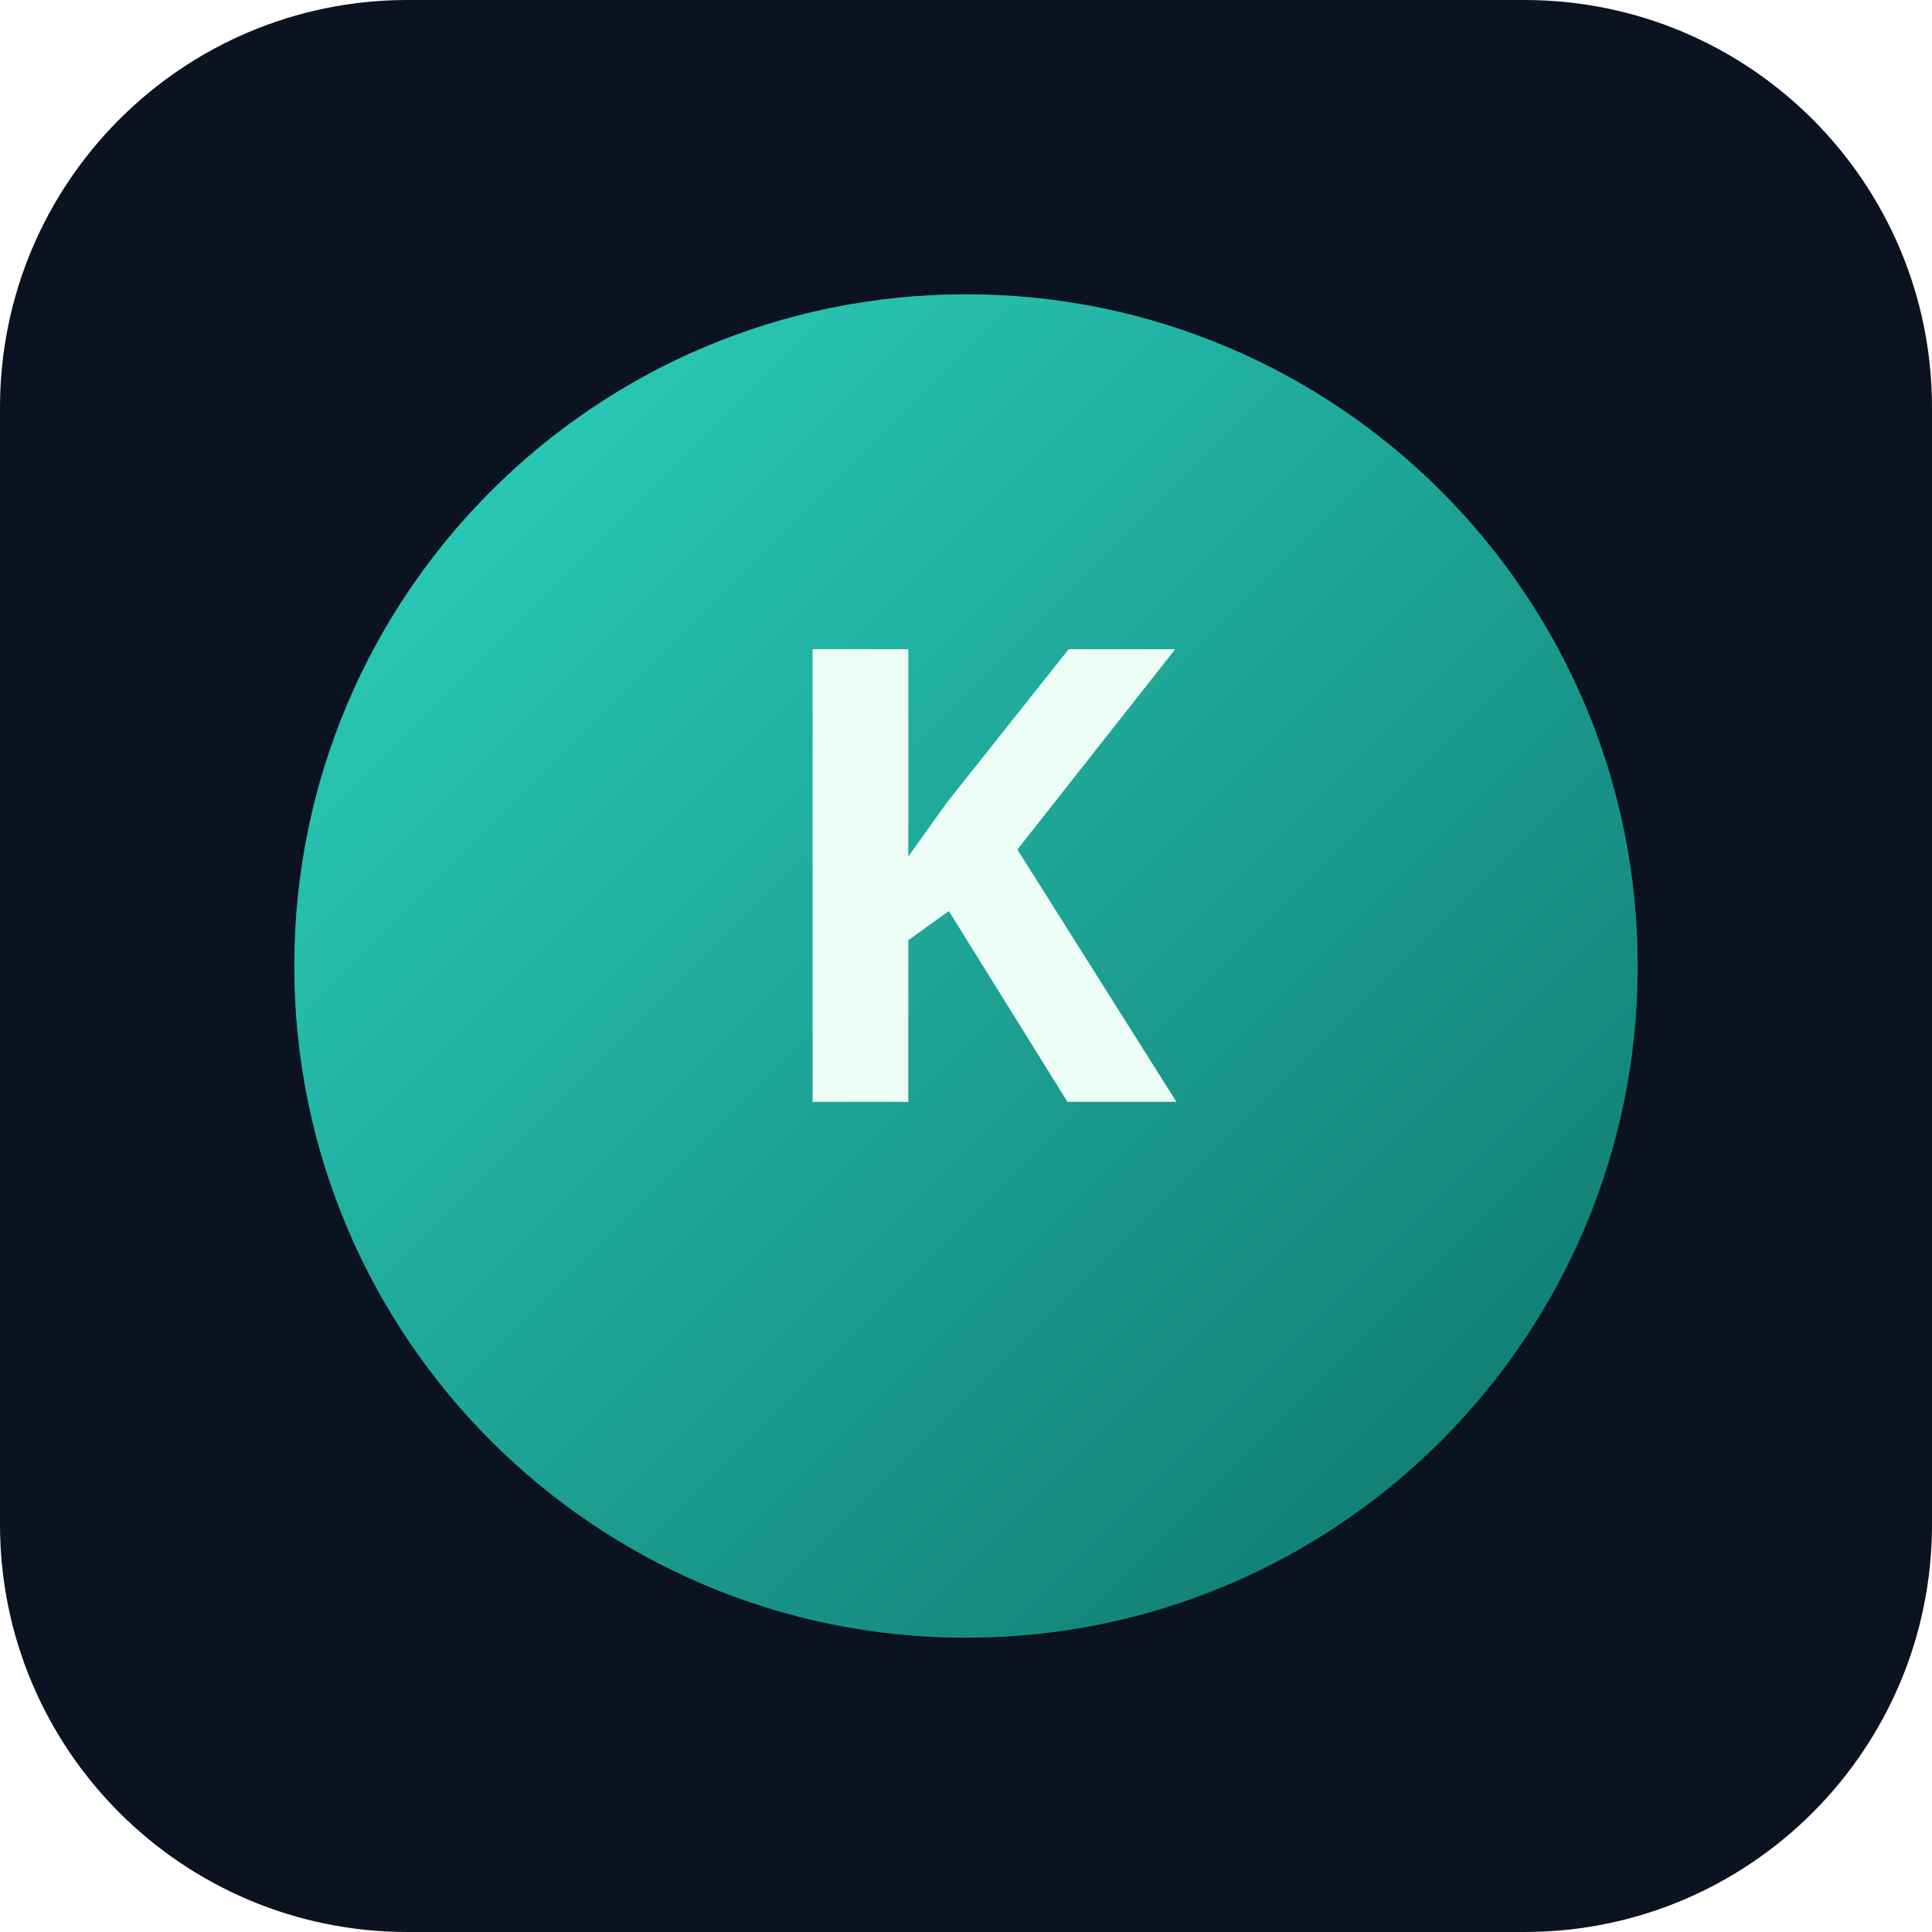
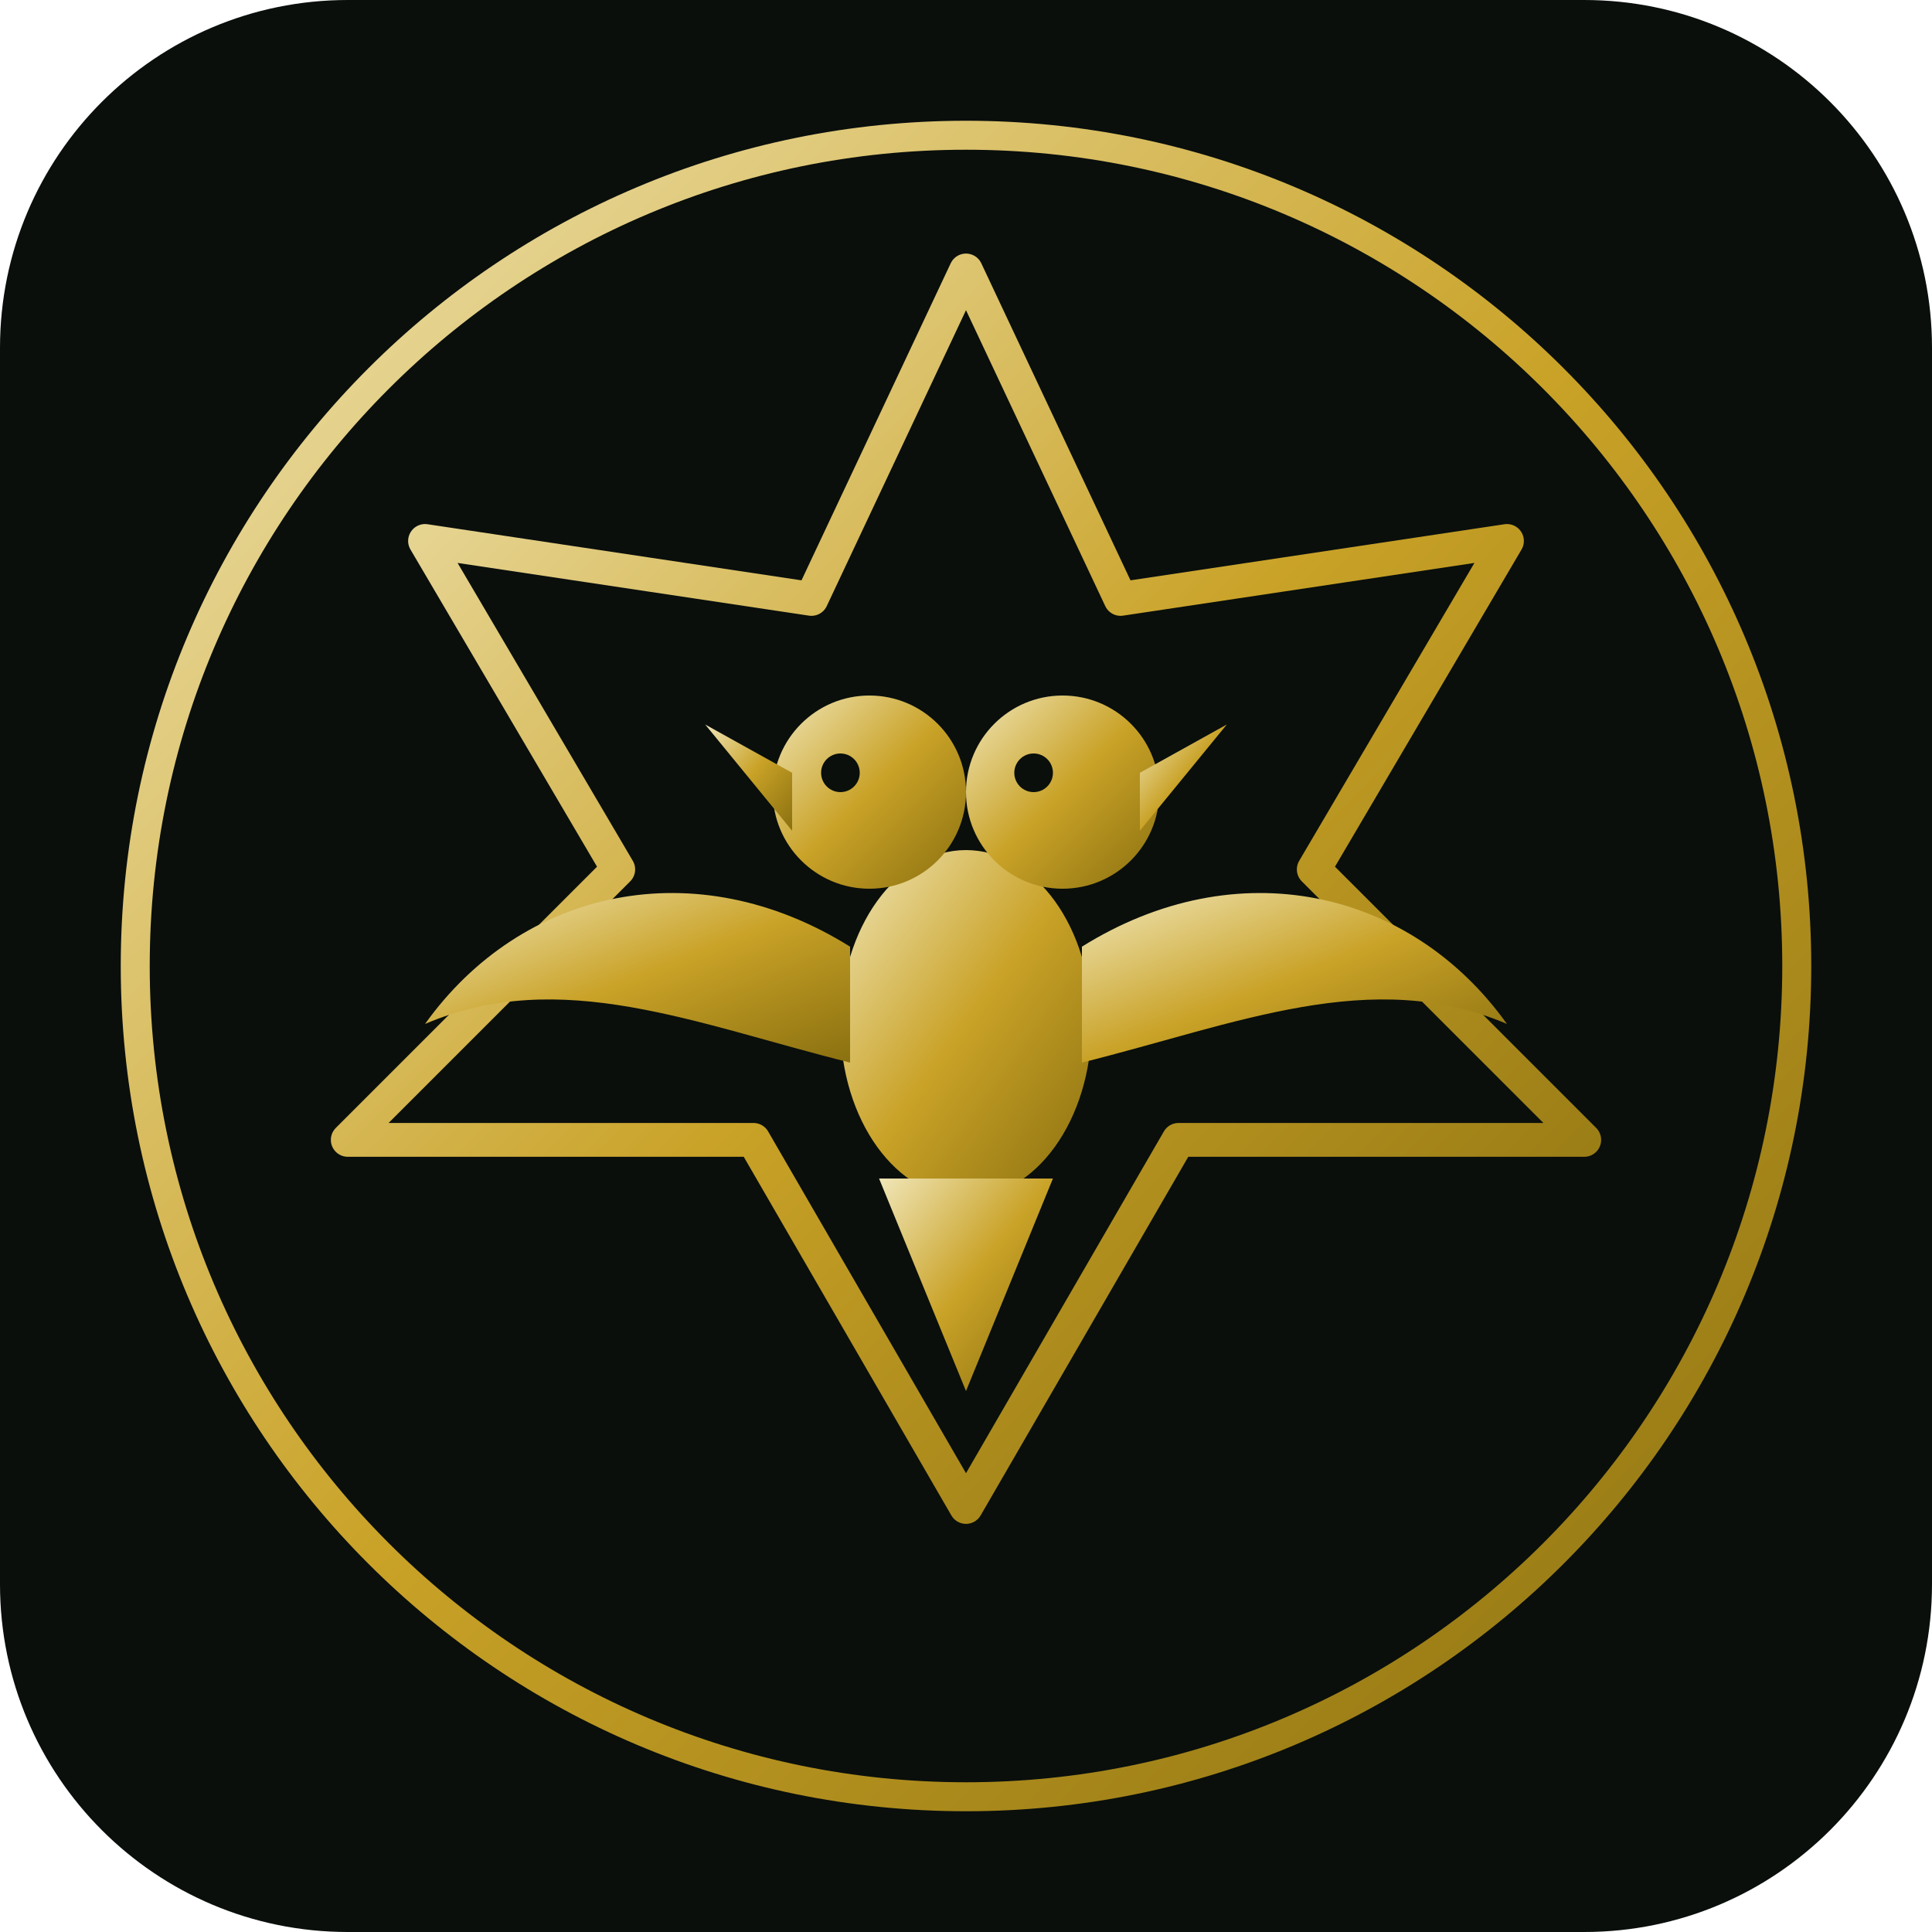
- <svg xmlns="http://www.w3.org/2000/svg" viewBox="0 0 512 512" role="img" aria-label="KonyaGo">
-   <rect width="512" height="512" rx="108" fill="#0b1220" />
-   <circle cx="256" cy="256" r="178" fill="#0f766e" />
-   <circle cx="256" cy="256" r="178" fill="url(#g)" />
+ <svg xmlns="http://www.w3.org/2000/svg" viewBox="0 0 200 200">
  <defs>
-     <linearGradient id="g" x1="80" y1="80" x2="420" y2="420" gradientUnits="userSpaceOnUse">
-       <stop stop-color="#2dd4bf" />
-       <stop offset="1" stop-color="#0f766e" />
+     <linearGradient id="gold" x1="0%" y1="0%" x2="100%" y2="100%">
+       <stop offset="0%" stop-color="#f0e6b8" />
+       <stop offset="50%" stop-color="#c9a227" />
+       <stop offset="100%" stop-color="#8a7010" />
    </linearGradient>
  </defs>
-   <text x="256" y="292" text-anchor="middle" font-family="Segoe UI, system-ui, sans-serif" font-size="168" font-weight="800" fill="#ecfdf5">K</text>
+   <rect width="200" height="200" rx="36" fill="#0a0f0c" />
+   <circle cx="100" cy="100" r="86" fill="none" stroke="url(#gold)" stroke-width="3" />
+   <path fill="none" stroke="url(#gold)" stroke-width="3.5" stroke-linejoin="round" d="M100 28 L116 62 L156 56 L136 90 L164 118 L122 118 L100 156 L78 118 L36 118 L64 90 L44 56 L84 62 Z" />
+   <g fill="url(#gold)">
+     <ellipse cx="100" cy="106" rx="13" ry="18" />
+     <path d="M88 98 C72 88 54 92 44 106 C58 100 72 106 88 110 Z" />
+     <path d="M112 98 C128 88 146 92 156 106 C142 100 128 106 112 110 Z" />
+     <circle cx="90" cy="82" r="10" />
+     <circle cx="110" cy="82" r="10" />
+     <path d="M82 80 L73 75 L82 86 Z" />
+     <path d="M118 80 L127 75 L118 86 Z" />
+     <path d="M91 122 L100 144 L109 122 Z" />
+   </g>
+   <circle cx="87" cy="80" r="2" fill="#0a0f0c" />
+   <circle cx="107" cy="80" r="2" fill="#0a0f0c" />
</svg>
